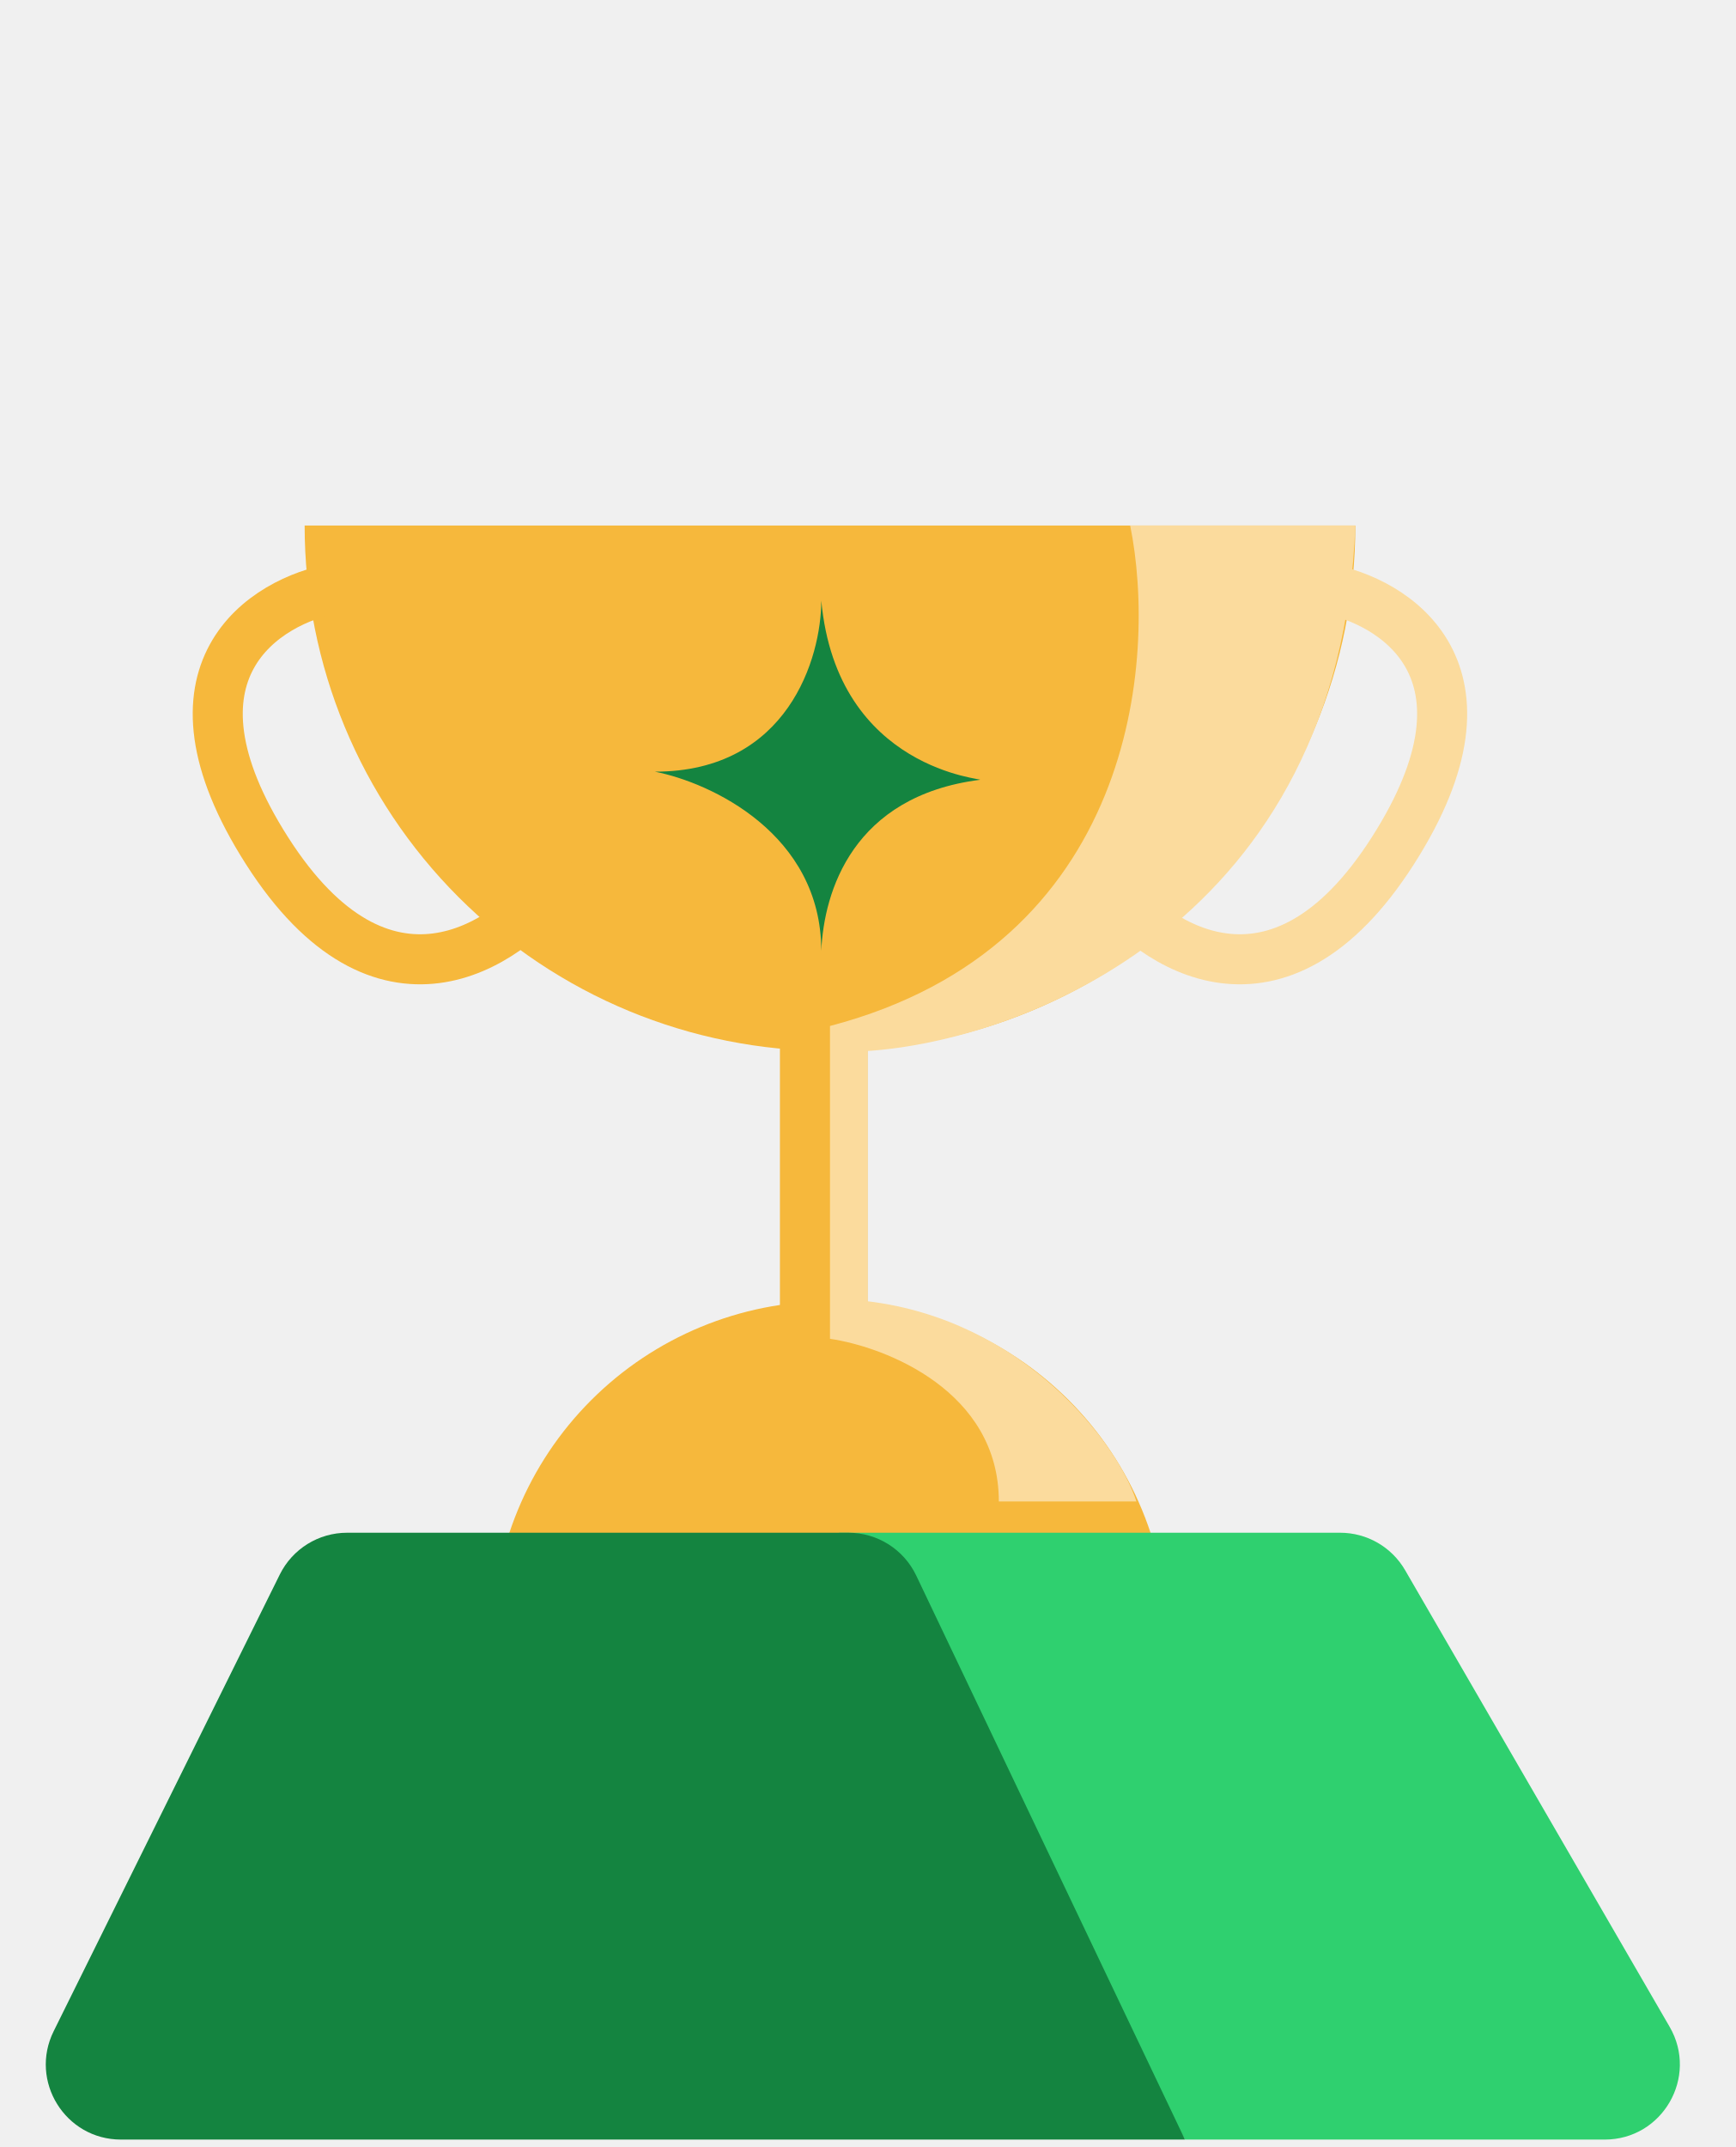
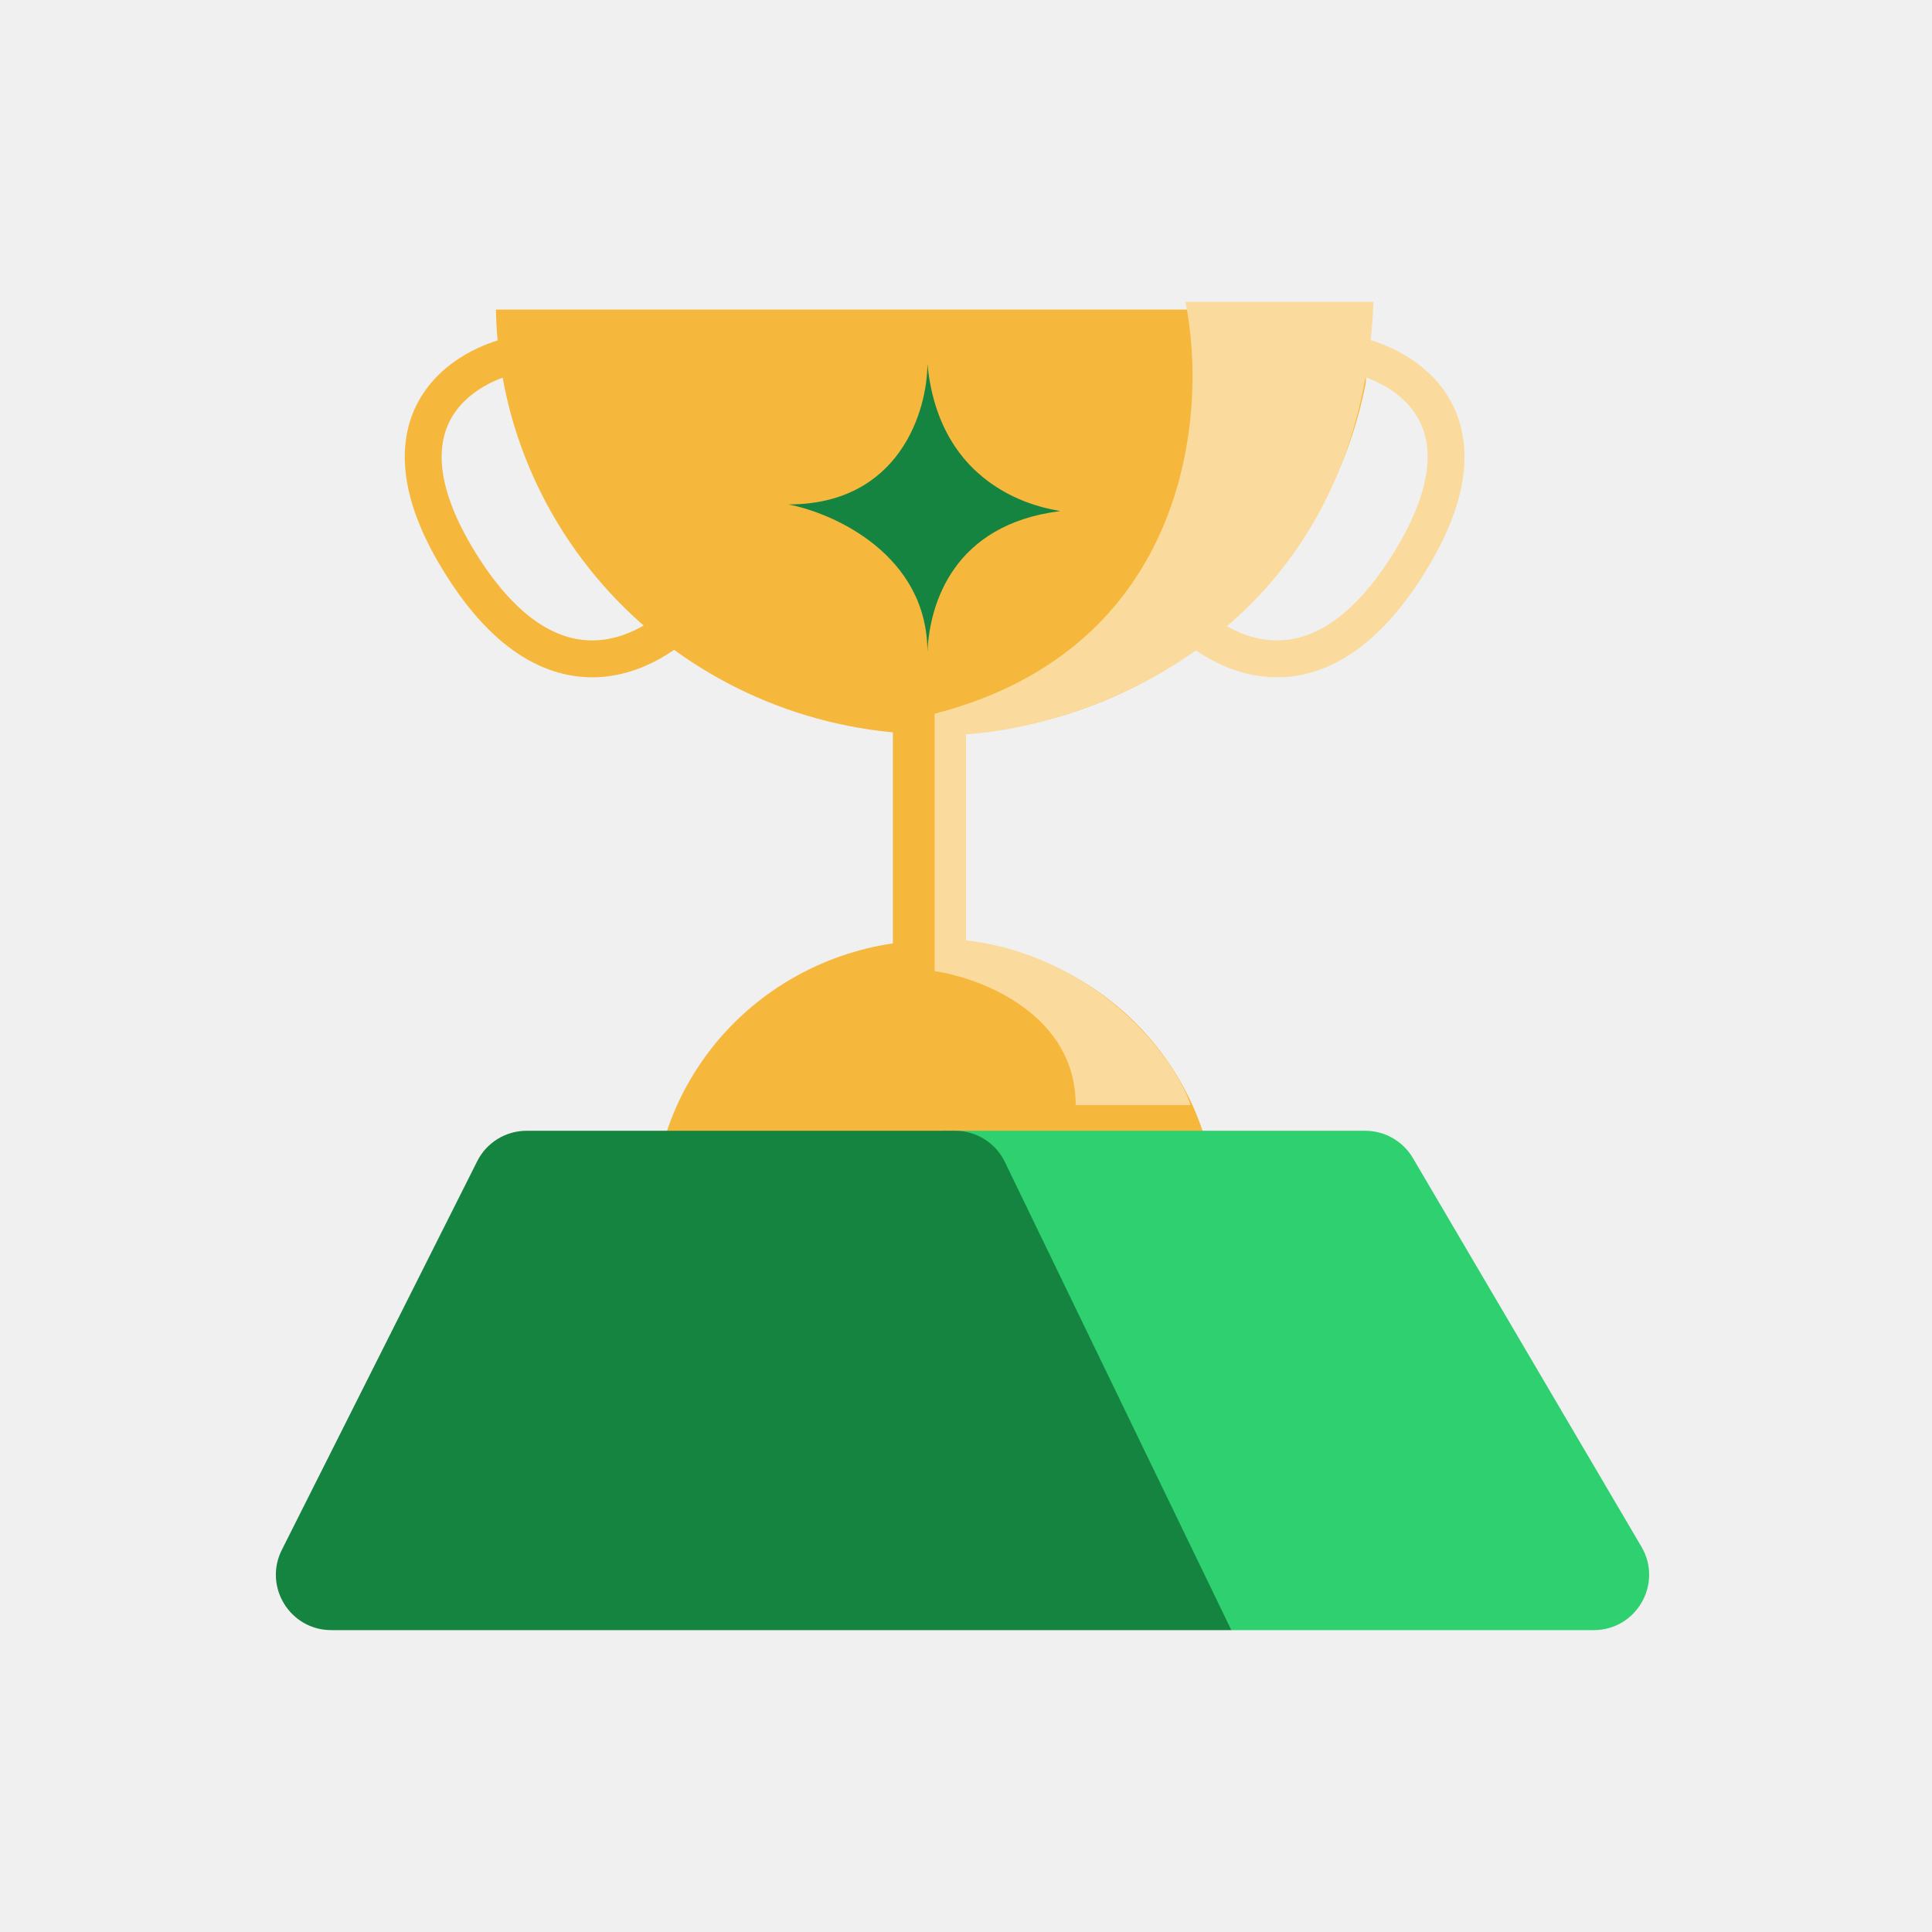
- <svg xmlns="http://www.w3.org/2000/svg" width="93" height="115" viewBox="0 0 93 115" fill="none">
-   <path d="M16.322 28.148C16.322 35.613 19.287 42.772 24.566 48.051C29.845 53.33 37.004 56.295 44.469 56.295C51.935 56.295 59.094 53.33 64.373 48.051C69.652 42.772 72.617 35.613 72.617 28.148L44.469 28.148L16.322 28.148Z" fill="#F6B83C" />
-   <path d="M62.563 87.794C62.563 82.995 60.657 78.392 57.263 74.999C53.87 71.606 49.267 69.699 44.468 69.699C39.669 69.699 35.066 71.606 31.673 74.999C28.279 78.392 26.373 82.995 26.373 87.794L44.468 87.794L62.563 87.794Z" fill="#F6B83C" />
-   <rect x="41.787" y="54.955" width="4.691" height="19.435" fill="#F6B83C" />
-   <path d="M35.086 41.333C42.219 41.333 44.003 35.224 44.003 32.169C44.852 41.333 52.916 41.715 52.495 41.77C45.701 42.642 44.144 47.734 44.003 50.934C44.003 44.65 38.058 41.915 35.086 41.333Z" fill="#148440" />
-   <path d="M44.469 54.955C60.821 50.666 62.005 35.296 60.553 28.148H72.617C71.812 49.326 54.857 55.737 46.479 56.295V69.699C54.857 70.704 59.883 77.295 60.888 80.422H53.516C53.516 74.525 47.485 72.156 44.469 71.71V54.955Z" fill="#FBDB9D" />
-   <path d="M14.309 45.572C8.143 35.922 14.197 32.169 17.994 31.499L29.723 47.248C27.154 50.711 20.474 55.223 14.309 45.572Z" stroke="#F6B83C" stroke-width="2.681" />
-   <path d="M74.625 45.572C80.791 35.922 74.737 32.169 70.939 31.499L59.211 47.248C61.78 50.711 68.459 55.223 74.625 45.572Z" stroke="#FBDB9D" stroke-width="2.681" />
-   <path d="M71.804 82.098H44.959L63.489 114.602H85.978C89.076 114.602 91.011 111.245 89.457 108.564L75.283 84.103C74.564 82.862 73.238 82.098 71.804 82.098Z" fill="#2FD06F" />
-   <path d="M45.459 82.098H18.596C17.067 82.098 15.671 82.964 14.992 84.334L2.876 108.796C1.552 111.468 3.496 114.602 6.479 114.602H63.489L49.089 84.389C48.421 82.989 47.009 82.098 45.459 82.098Z" fill="#148440" />
+ <svg xmlns="http://www.w3.org/2000/svg" width="32" height="32" viewBox="0 0 32 32" fill="none">
+   <g clip-path="url(#clip0_4223_20571)">
+     <path d="M8.213 5C8.213 6.9 8.979 8.722 10.342 10.065C11.705 11.408 13.554 12.163 15.482 12.163C17.409 12.163 19.258 11.408 20.621 10.065C21.984 8.722 22.75 6.9 22.75 5L15.482 5L8.213 5Z" fill="#F6B83C" />
+     <path d="M20.156 20.178C20.156 18.957 19.663 17.786 18.787 16.922C17.911 16.059 16.722 15.574 15.483 15.574C14.244 15.574 13.055 16.059 12.179 16.922C11.303 17.786 10.81 18.957 10.81 20.178L15.483 20.178L20.156 20.178Z" fill="#F6B83C" />
+     <rect x="14.789" y="11.822" width="1.211" height="4.946" fill="#F6B83C" />
+   </g>
+   <path d="M13.059 8.355C14.901 8.355 15.361 6.801 15.361 6.023C15.58 8.355 17.663 8.453 17.554 8.466C15.8 8.688 15.398 9.984 15.361 10.798C15.361 9.199 13.826 8.503 13.059 8.355Z" fill="#148440" />
+   <path d="M15.48 11.822C19.703 10.73 20.009 6.819 19.634 5H22.749C22.541 10.389 18.163 12.021 16 12.163V15.574C18.163 15.829 19.461 17.506 19.72 18.302H17.817C17.817 16.802 16.259 16.199 15.48 16.085V11.822Z" fill="#FBDB9D" />
+   <path d="M7.692 9.434C6.1 6.978 7.663 6.023 8.644 5.853L11.672 9.86C11.009 10.742 9.284 11.89 7.692 9.434Z" stroke="#F6B83C" stroke-width="0.611" />
+   <path d="M23.269 9.434C24.861 6.978 23.298 6.023 22.317 5.853L19.288 9.86C19.952 10.742 21.677 11.89 23.269 9.434Z" stroke="#FBDB9D" stroke-width="0.611" />
+   <path d="M22.611 18.729H15.605L20.39 27H26.397C27.106 27 27.547 26.23 27.187 25.618L23.402 19.181C23.237 18.901 22.936 18.729 22.611 18.729Z" fill="#2FD06F" />
+   <path d="M15.819 18.729H8.723C8.376 18.729 8.059 18.924 7.904 19.234L4.668 25.671C4.361 26.281 4.805 27 5.487 27H20.395L16.644 19.246C16.491 18.93 16.171 18.729 15.819 18.729Z" fill="#148440" />
+   <defs>
+     <clipPath id="clip0_4223_20571">
+       <rect width="14.797" height="19.789" fill="white" transform="translate(7.82617 5.12793)" />
+     </clipPath>
+   </defs>
</svg>
